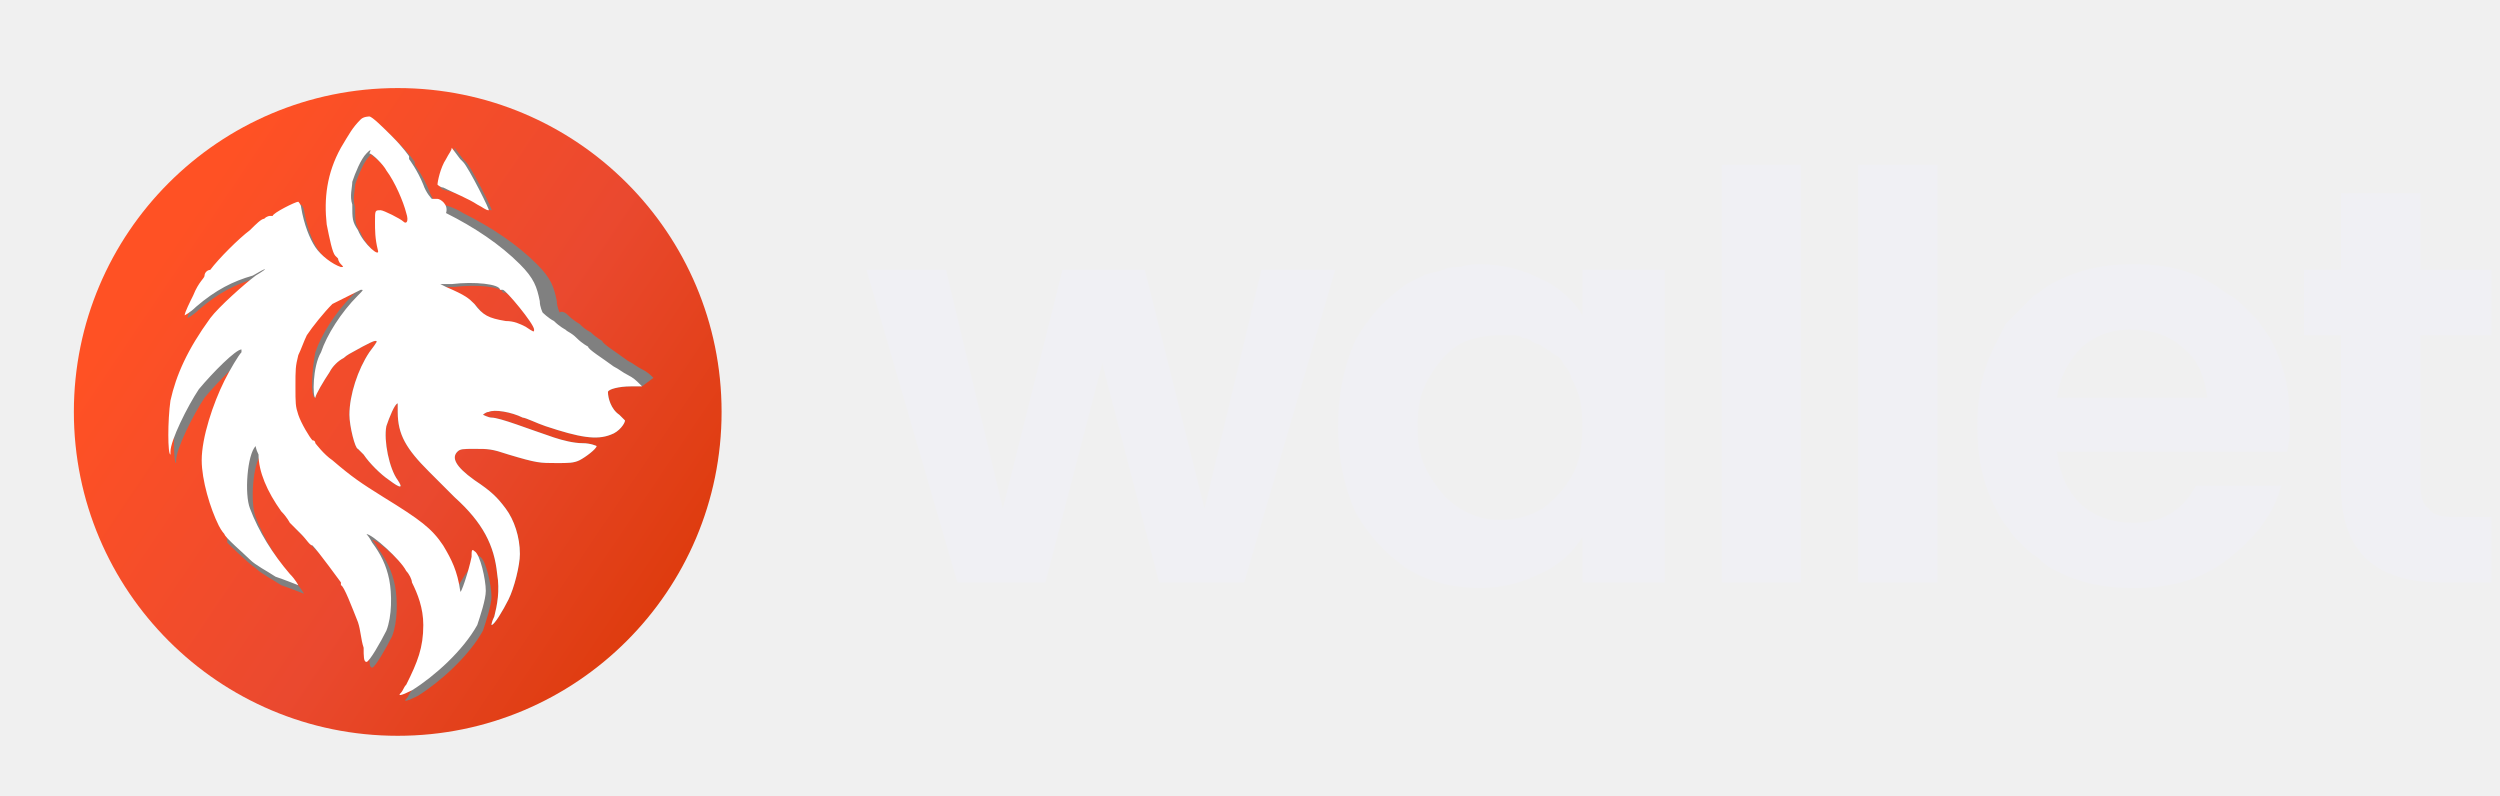
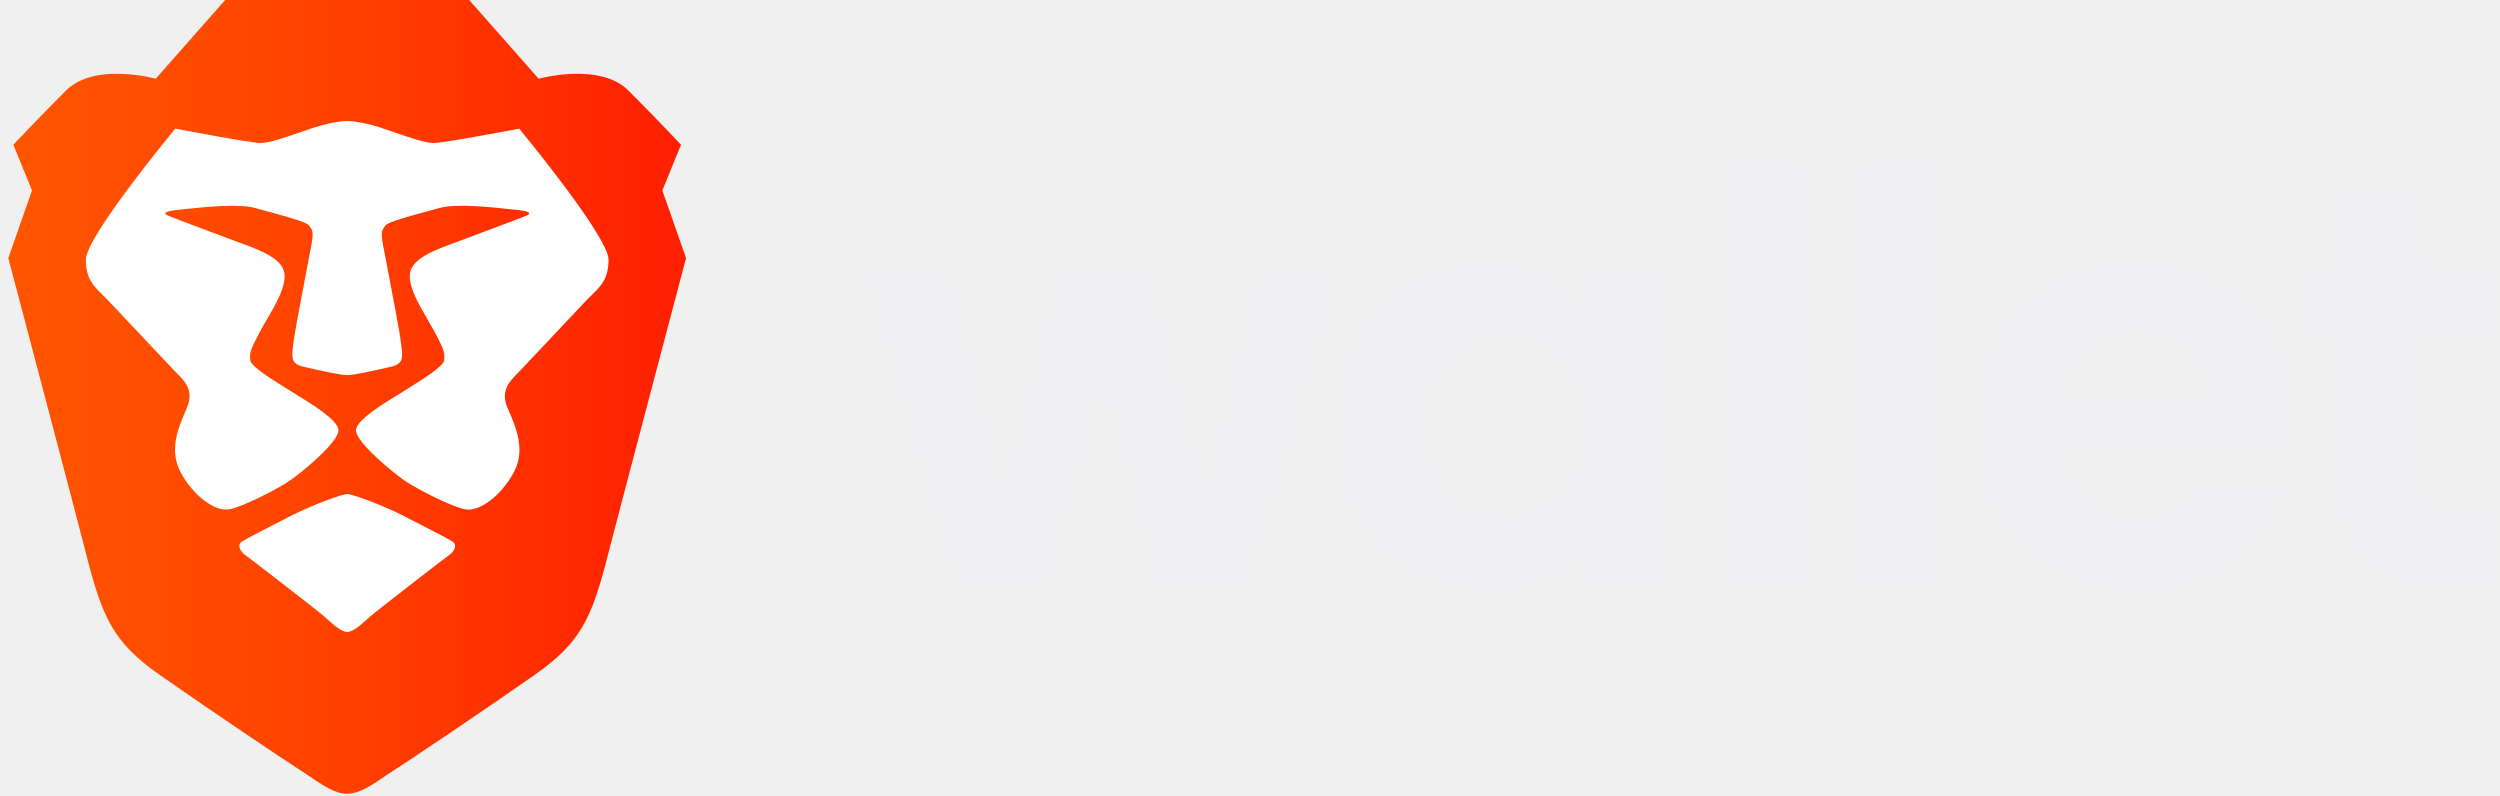
- <svg xmlns="http://www.w3.org/2000/svg" version="1.1" id="Layer_1" x="0px" y="0px" viewBox="0 0 88 28" style="enable-background:new 0 0 88 28;" xml:space="preserve">
-   <style type="text/css">
- 	.st0{fill:#F0F0F4;}
- 	.st1{fill:url(#SVGID_1_);}
- 	.st2{fill-rule:evenodd;clip-rule:evenodd;fill:#808080;}
- 	.st3{fill-rule:evenodd;clip-rule:evenodd;fill:#FFFFFF;}
- </style>
-   <g id="Layer_1_1_">
- </g>
-   <path class="st0" d="M47,9.5l-3.2,11h-3l-2-7.7l-2,7.7h-3.1l-3.2-11h2.8l2,8.4l2.1-8.4h2.9l2.1,8.4l2-8.4H47z M47.1,15  c0-1.1,0.2-2.1,0.6-3c0.5-0.9,1.1-1.5,1.8-2c0.2-0.1,0.4-0.2,0.6-0.3c0.2-0.1,0.4-0.1,0.7-0.2c0.2-0.1,0.4-0.1,0.6-0.1  c0.3-0.1,0.5-0.1,0.7-0.1c0.8,0,1.5,0.2,2.1,0.5c0.7,0.3,1.2,0.8,1.5,1.3V9.5h2.9v11h-2.9v-1.6c-0.3,0.5-0.8,1-1.5,1.3  c-0.6,0.3-1.3,0.5-2.1,0.5c-0.9,0-1.8-0.2-2.6-0.7c-0.7-0.5-1.3-1.1-1.8-2C47.3,17.1,47.1,16.1,47.1,15z M55.7,15  c0-0.7-0.1-1.2-0.4-1.7c0-0.1-0.1-0.3-0.2-0.4c-0.1-0.1-0.1-0.2-0.2-0.3c-0.1-0.1-0.2-0.1-0.3-0.2c-0.1-0.1-0.2-0.1-0.3-0.2  c-0.1-0.1-0.3-0.1-0.4-0.2c-0.1-0.1-0.2-0.1-0.3-0.1c-0.1-0.1-0.3-0.1-0.4-0.1c-0.1,0-0.3,0-0.4,0c-0.5,0-1,0.1-1.4,0.3  c-0.5,0.3-0.8,0.7-1.1,1.2c-0.3,0.5-0.4,1-0.4,1.7s0.1,1.2,0.4,1.7c0.3,0.5,0.6,0.9,1.1,1.2c0.5,0.3,0.9,0.4,1.4,0.4  c0.5,0,1-0.1,1.5-0.4c0.4-0.3,0.7-0.6,1-1.1C55.6,16.3,55.7,15.7,55.7,15z M63.4,5.8v14.7h-2.8V5.8H63.4z M68.2,5.8v14.7h-2.8V5.8  H68.2z M80.6,14.8c0,0.4,0,0.8-0.1,1.1h-8.1c0.1,0.7,0.3,1.3,0.8,1.8c0.5,0.5,1.2,0.7,1.9,0.7c1,0,1.7-0.4,2.2-1.3h3  c-0.3,1.1-1,1.9-1.9,2.6c-0.9,0.7-2,1-3.3,1c-1.1,0-2-0.2-2.9-0.7c-0.2-0.1-0.4-0.3-0.5-0.4c-0.2-0.1-0.4-0.3-0.6-0.5  c-0.1-0.1-0.3-0.3-0.4-0.5c-0.2-0.2-0.3-0.4-0.4-0.6c-0.5-0.9-0.7-1.9-0.7-3s0.2-2.1,0.7-3c0.1-0.2,0.2-0.4,0.3-0.6  c0.2-0.2,0.4-0.4,0.5-0.5c0.2-0.2,0.4-0.4,0.5-0.5c0.2-0.1,0.4-0.3,0.6-0.4c0.9-0.5,1.8-0.7,2.9-0.7s2,0.2,2.8,0.7  c0.2,0.1,0.4,0.3,0.6,0.4c0.2,0.1,0.4,0.3,0.5,0.4c0.2,0.2,0.4,0.4,0.5,0.5c0.1,0.2,0.3,0.4,0.4,0.6C80.4,12.8,80.6,13.7,80.6,14.8z   M77.7,14c-0.1-0.7-0.3-1.3-0.8-1.7c-0.5-0.5-1.2-0.7-1.9-0.7c-0.7,0-1.2,0.2-1.7,0.6c-0.5,0.5-0.8,1.1-0.9,1.8L77.7,14z M85.2,11.8  v5.3c0,0.4,0.1,0.7,0.3,0.8c0.1,0.2,0.4,0.3,0.9,0.3h1.3v2.3h-1.8c-2.3,0-3.5-1.1-3.5-3.4v-5.3h-1.3V9.5h1.3V6.8h2.8v2.7h2.5v2.3  L85.2,11.8z" />
-   <g>
-     <linearGradient id="SVGID_1_" gradientUnits="userSpaceOnUse" x1="3.553" y1="7.397" x2="25.674" y2="22.319">
-       <stop offset="9.772402e-02" style="stop-color:#FF5124" />
-       <stop offset="0.563" style="stop-color:#EA492F" />
-       <stop offset="1" style="stop-color:#DB3805" />
+ <svg xmlns="http://www.w3.org/2000/svg" width="88" height="28" fill="none">
+   <path fill="url(#a)" fill-rule="evenodd" d="m23.315 6.703.656-1.608s-.835-.894-1.85-1.907c-1.013-1.013-3.16-.417-3.16-.417L16.516 0H7.927L5.482 2.771s-2.147-.596-3.161.417S.47 5.095.47 5.095l.657 1.608-.835 2.383s2.456 9.29 2.743 10.426c.567 2.234.955 3.097 2.565 4.23 1.61 1.131 4.533 3.097 5.01 3.395s1.073.805 1.61.805 1.133-.507 1.61-.805 3.4-2.264 5.01-3.396 1.999-1.995 2.565-4.23c.288-1.134 2.744-10.425 2.744-10.425z" clip-rule="evenodd" />
+   <path fill="#fff" d="M15.264 5.035c.358 0 3.012-.506 3.012-.506s3.145 3.797 3.145 4.61c0 .67-.27.933-.589 1.242a7 7 0 0 0-.204.205l-2.359 2.502-.076.078c-.236.237-.583.585-.338 1.163l.05.118c.268.626.6 1.4.178 2.183-.448.834-1.216 1.39-1.708 1.298s-1.648-.695-2.073-.97c-.425-.276-1.771-1.386-1.771-1.81 0-.354.968-.943 1.439-1.23a7 7 0 0 0 .21-.13c.049-.033.13-.083.23-.145.43-.267 1.205-.748 1.224-.962.024-.263.015-.34-.33-.99q-.114-.208-.25-.44c-.33-.566-.699-1.2-.617-1.655.092-.513.897-.807 1.579-1.056l.248-.092.71-.266c.68-.255 1.437-.538 1.562-.595.172-.08.128-.155-.395-.205q-.105-.01-.254-.026c-.647-.069-1.841-.195-2.421-.034l-.377.103c-.652.176-1.45.392-1.528.517q-.02.032-.039.058c-.073.104-.121.172-.04.616l.136.712c.18.94.46 2.405.496 2.735l.016.133c.045.367.075.612-.352.71q-.054.011-.112.025c-.482.11-1.188.272-1.444.272-.255 0-.962-.162-1.444-.272l-.111-.026c-.427-.097-.397-.342-.352-.71l.015-.132c.036-.33.318-1.8.498-2.739l.134-.708c.082-.444.034-.512-.04-.616l-.039-.058c-.076-.125-.875-.34-1.528-.517l-.376-.103c-.58-.161-1.774-.035-2.421.034q-.15.016-.254.026c-.523.05-.568.125-.395.205.125.057.88.34 1.561.595l.959.358c.682.249 1.486.543 1.579 1.056.081.455-.288 1.089-.617 1.656-.09.153-.176.3-.25.44-.346.65-.355.726-.33.99.019.213.794.694 1.224.96.1.063.181.113.23.146.042.029.116.073.21.13.47.287 1.439.876 1.439 1.23 0 .424-1.347 1.534-1.772 1.81-.425.275-1.58.878-2.072.97s-1.26-.464-1.708-1.298c-.422-.783-.09-1.557.177-2.183l.05-.118c.245-.578-.101-.927-.337-1.163l-.077-.079-2.358-2.5q-.104-.109-.205-.206c-.318-.309-.589-.572-.589-1.243 0-.812 3.146-4.61 3.146-4.61s2.654.507 3.012.507c.285 0 .837-.19 1.411-.387l.438-.15c.715-.237 1.192-.24 1.192-.24s.478.003 1.193.24l.437.15c.575.197 1.127.387 1.412.387" />
+   <path fill="#fff" d="M14.809 18.469c.56.288.959.493 1.11.587.194.122.075.351-.102.477-.178.125-2.561 1.968-2.792 2.172l-.094.084c-.223.2-.507.456-.709.456s-.486-.256-.709-.456l-.093-.084c-.231-.204-2.615-2.047-2.792-2.172-.177-.126-.296-.355-.101-.477.15-.094.549-.299 1.11-.588l.534-.275c.84-.435 1.888-.804 2.051-.804s1.211.37 2.052.804z" />
+   <path fill="#F0F0F4" d="m47.032 9.498-3.227 11.034h-3.007l-2.012-7.708-2.012 7.708h-3.027L30.5 9.498h2.828l1.952 8.405 2.112-8.405h2.948l2.071 8.385 1.952-8.385zM47.127 14.975q0-1.672.657-2.968.678-1.295 1.813-1.991a4.9 4.9 0 0 1 2.569-.698q1.234 0 2.151.498.936.498 1.494 1.255V9.498h2.809v11.034H55.81V18.92q-.537.777-1.494 1.295-.936.498-2.17.498-1.395 0-2.55-.717-1.135-.717-1.813-2.012-.657-1.315-.657-3.008m8.684.04q0-1.016-.398-1.733a2.73 2.73 0 0 0-1.076-1.115 2.8 2.8 0 0 0-1.454-.399q-.777 0-1.434.379-.657.378-1.076 1.115-.398.718-.398 1.713t.398 1.753q.42.737 1.076 1.135.677.399 1.434.399.777 0 1.454-.379.678-.398 1.076-1.115.398-.737.398-1.753M63.434 5.793v14.74h-2.788V5.792zM68.28 5.793v14.74h-2.788V5.792zM80.597 14.776q0 .597-.08 1.076H72.45q.1 1.194.837 1.872.737.677 1.812.677 1.554 0 2.211-1.334h3.008q-.479 1.593-1.833 2.629-1.354 1.016-3.326 1.016-1.593 0-2.868-.697a5.13 5.13 0 0 1-1.972-2.012q-.697-1.295-.697-2.988 0-1.712.697-3.008a4.87 4.87 0 0 1 1.952-1.991q1.256-.698 2.888-.698 1.574 0 2.808.678a4.67 4.67 0 0 1 1.933 1.932q.696 1.234.697 2.848m-2.888-.797q-.021-1.075-.777-1.713-.757-.657-1.853-.657-1.035 0-1.752.637-.697.618-.857 1.733zM85.182 11.788v5.338q0 .558.259.817.277.24.916.24h1.294v2.35H85.9q-3.525 0-3.526-3.427v-5.318H81.06v-2.29h1.314V6.769h2.809v2.729h2.47v2.29z" />
+   <defs>
+     <linearGradient id="a" x1=".293" x2="24.15" y1="28.14" y2="28.14" gradientUnits="userSpaceOnUse">
+       <stop stop-color="#FF5601" />
+       <stop offset=".5" stop-color="#FF4000" />
+       <stop offset="1" stop-color="#FF1F01" />
    </linearGradient>
-     <circle class="st1" cx="14" cy="14.5" r="11.4" />
-     <g>
-       <path class="st2" d="M12.8,4.3c-0.3,0.3-0.4,0.5-0.7,1c-0.5,0.9-0.6,1.8-0.5,2.7c0.1,0.5,0.2,1,0.3,1.1c0,0,0.1,0.1,0.1,0.1    c0,0,0,0.1,0.1,0.2c0.1,0.1,0.1,0.1,0,0.1c-0.3-0.1-0.7-0.4-0.9-0.7c-0.2-0.3-0.4-0.8-0.5-1.4c0-0.1-0.1-0.2-0.1-0.2    c-0.1,0-0.9,0.4-0.9,0.5c0,0,0,0-0.1,0s-0.1,0-0.2,0.1C9.3,7.8,9.1,8,8.9,8.2c-0.4,0.3-1.1,1-1.4,1.4C7.4,9.6,7.3,9.7,7.3,9.8    c0,0.1-0.2,0.2-0.4,0.7c-0.1,0.2-0.3,0.6-0.3,0.7c0,0,0.2-0.1,0.4-0.3c0.7-0.6,1.3-0.9,2-1.1c0.6-0.2,0.7-0.2,0.2,0.2    c-0.4,0.3-1.3,1.1-1.6,1.5c-0.8,1.1-1.2,2-1.4,2.9c-0.1,0.7-0.1,1.9,0,1.9c0,0,0,0,0-0.1c0-0.4,0.6-1.6,1-2.2    c0.5-0.6,1.3-1.4,1.5-1.4c0,0,0,0,0,0.1c-0.1,0.1-0.4,0.6-0.6,1c-0.4,0.8-0.8,2-0.8,2.8c0,0.7,0.3,1.7,0.6,2.3C8,18.9,8,19,8,19.1    C8,19.1,8.7,19.8,9,20c0.2,0.2,0.6,0.4,0.9,0.6c0.3,0.1,0.8,0.3,0.8,0.3c0,0-0.1-0.2-0.3-0.4c-0.6-0.7-1.1-1.5-1.4-2.3    c-0.2-0.5-0.1-1.9,0.2-2.2c0.1-0.1,0.1-0.1,0.1,0.2c0,0.6,0.3,1.3,0.8,2c0.2,0.2,0.3,0.4,0.3,0.4c0,0,0.2,0.2,0.4,0.4    c0.2,0.2,0.3,0.4,0.4,0.4c0.2,0.2,1,1.3,1,1.3c0,0,0,0.1,0,0.1c0.1,0,0.4,0.8,0.6,1.3c0.1,0.3,0.1,0.6,0.2,0.9    c0,0.3,0,0.5,0.1,0.5c0.1,0,0.5-0.7,0.7-1.1c0.2-0.5,0.2-1.3,0.1-1.8c-0.1-0.5-0.3-0.9-0.6-1.3c-0.1-0.2-0.2-0.3-0.2-0.3    c0.2,0,1.2,0.9,1.4,1.3c0.1,0.1,0.2,0.3,0.2,0.4c0.2,0.4,0.4,0.9,0.4,1.5c0,0.8-0.2,1.3-0.6,2.1c-0.1,0.1-0.1,0.2-0.2,0.3    c-0.1,0.1,0,0.1,0.4-0.1c0.8-0.5,1.8-1.4,2.3-2.3c0.1-0.3,0.3-0.9,0.3-1.2c0-0.4-0.2-1.3-0.4-1.4c-0.1-0.1-0.1,0-0.1,0.2    C16.3,20.1,16,21,16,20.8c-0.1-0.7-0.3-1.1-0.6-1.6c-0.4-0.6-0.8-0.9-2.1-1.7c-0.8-0.5-1.1-0.7-1.8-1.3c-0.3-0.2-0.6-0.6-0.6-0.6    c0,0,0-0.1-0.1-0.1c-0.1-0.1-0.4-0.6-0.5-0.9c-0.1-0.3-0.1-0.4-0.1-1c0-0.6,0-0.7,0.1-1.1c0.1-0.2,0.2-0.5,0.3-0.7    c0.2-0.3,0.6-0.8,0.9-1.1c0.2-0.1,0.8-0.4,1-0.5c0.1,0,0.1,0-0.1,0.2c-0.6,0.6-1.1,1.4-1.3,2c-0.1,0.5-0.2,1.6,0,1.6c0,0,0,0,0,0    c0-0.1,0.3-0.6,0.5-0.9c0.1-0.2,0.3-0.4,0.5-0.5c0.1-0.1,0.3-0.2,0.3-0.2c0,0,0.7-0.4,0.8-0.4c0.1,0,0.1,0-0.2,0.4    c-0.4,0.6-0.7,1.5-0.7,2.2c0,0.4,0.2,1.2,0.3,1.2c0,0,0.1,0.1,0.2,0.2c0.2,0.3,0.6,0.7,0.9,0.9c0.4,0.3,0.5,0.3,0.3,0    c-0.3-0.4-0.5-1.4-0.4-1.9c0.1-0.3,0.3-0.8,0.4-0.8c0,0,0,0.1,0,0.3c0,0.8,0.3,1.3,1.1,2.1c0.3,0.3,0.7,0.7,0.9,0.9    c1,0.9,1.4,1.7,1.5,2.7c0.1,0.6,0,1.1-0.1,1.5c-0.1,0.2-0.1,0.3-0.1,0.3c0.1,0,0.4-0.5,0.6-0.9c0.2-0.4,0.4-1.2,0.4-1.6    c0-0.6-0.2-1.2-0.5-1.6c-0.3-0.4-0.5-0.6-1.1-1c-0.7-0.5-0.8-0.8-0.6-1c0.1-0.1,0.2-0.1,0.6-0.1c0.5,0,0.6,0,1.2,0.2    c1,0.3,1.1,0.3,1.7,0.3c0.4,0,0.6,0,0.8-0.1c0.2-0.1,0.6-0.4,0.6-0.5c0,0-0.2-0.1-0.5-0.1c-0.3,0-0.7-0.1-1-0.2    c-0.9-0.3-1.9-0.7-2.2-0.7c-0.1,0-0.3-0.1-0.3-0.1c0,0,0.1-0.1,0.2-0.1c0.2-0.1,0.8,0,1.2,0.2c0.1,0,0.5,0.2,0.8,0.3    c1.2,0.4,1.8,0.5,2.3,0.3c0.3-0.1,0.5-0.4,0.5-0.5c0,0-0.1-0.1-0.2-0.2c-0.3-0.2-0.4-0.6-0.4-0.8c0-0.1,0.4-0.2,0.8-0.2l0.4,0    L23,13.3c-0.1-0.1-0.2-0.2-0.4-0.3s-0.3-0.2-0.5-0.3c-0.4-0.3-0.9-0.6-0.9-0.7c0,0-0.2-0.1-0.4-0.3c-0.2-0.1-0.3-0.2-0.4-0.3    c0,0-0.2-0.1-0.4-0.3S19.7,11,19.7,11c0,0-0.1-0.2-0.1-0.4c-0.1-0.5-0.2-0.8-0.7-1.3c-0.7-0.7-1.6-1.3-2.6-1.8    c-0.3-0.2-0.7-0.3-0.7-0.3c0,0-0.1,0-0.2,0c0,0-0.2-0.2-0.3-0.5c-0.2-0.5-0.5-0.9-0.5-0.9c0,0,0,0,0-0.1c0,0-0.2-0.3-0.6-0.7    c-0.3-0.3-0.7-0.7-0.8-0.7C13.1,4.2,12.9,4.2,12.8,4.3 M13,5.5c-0.2,0.2-0.4,0.7-0.5,1c0,0.2-0.1,0.5,0,0.8c0,0.5,0,0.6,0.2,0.9    c0.2,0.5,0.8,1,0.7,0.7c-0.1-0.4-0.1-0.7-0.1-1c0-0.4,0-0.4,0.2-0.4c0.1,0,0.7,0.3,0.8,0.4c0.1,0.1,0.2,0,0.1-0.3    c-0.1-0.4-0.4-1.1-0.7-1.5c-0.1-0.2-0.5-0.6-0.6-0.6C13.2,5.3,13.1,5.4,13,5.5 M15.8,5.7c-0.2,0.3-0.3,0.8-0.3,0.9    c0,0,0.1,0.1,0.2,0.1c0.4,0.1,0.9,0.3,1.2,0.5c0.2,0.1,0.3,0.2,0.4,0.2c0.1,0.1-0.7-1.5-0.9-1.7c0,0-0.1-0.1-0.1-0.1    c0,0-0.3-0.4-0.3-0.4C16,5.4,15.9,5.5,15.8,5.7 M16,10.1l-0.4,0l0.2,0.1c0.7,0.3,0.8,0.4,1,0.6c0.3,0.4,0.5,0.5,1.1,0.6    c0.3,0,0.5,0.1,0.7,0.2c0.3,0.2,0.3,0.2,0.3,0.1c0-0.2-1-1.4-1.1-1.4c0,0-0.1,0-0.1,0C17.7,10.1,16.8,10,16,10.1" />
-       <path class="st3" d="M12.7,4.2c-0.3,0.3-0.4,0.5-0.7,1c-0.5,0.9-0.6,1.8-0.5,2.7c0.1,0.5,0.2,1,0.3,1.1c0,0,0.1,0.1,0.1,0.1    c0,0,0,0.1,0.1,0.2c0.1,0.1,0.1,0.1,0,0.1c-0.3-0.1-0.7-0.4-0.9-0.7c-0.2-0.3-0.4-0.8-0.5-1.4c0-0.1-0.1-0.2-0.1-0.2    c-0.1,0-0.9,0.4-0.9,0.5c0,0,0,0-0.1,0c0,0-0.1,0-0.2,0.1C9.2,7.7,9,7.9,8.8,8.1c-0.4,0.3-1.1,1-1.4,1.4C7.3,9.5,7.2,9.6,7.2,9.7    c0,0.1-0.2,0.2-0.4,0.7c-0.1,0.2-0.3,0.6-0.3,0.7c0,0,0.2-0.1,0.4-0.3c0.7-0.6,1.3-0.9,2-1.1C9.4,9.4,9.5,9.4,9,9.7    c-0.4,0.3-1.3,1.1-1.6,1.5c-0.8,1.1-1.2,2-1.4,2.9C5.9,14.8,5.9,16,6,16c0,0,0,0,0-0.1c0-0.4,0.6-1.6,1-2.2    c0.5-0.6,1.3-1.4,1.5-1.4c0,0,0,0,0,0.1c-0.1,0.1-0.4,0.6-0.6,1c-0.4,0.8-0.8,2-0.8,2.8c0,0.7,0.3,1.7,0.6,2.3    c0.1,0.2,0.2,0.3,0.2,0.3c0,0.1,0.7,0.7,0.9,0.9c0.2,0.2,0.6,0.4,0.9,0.6c0.3,0.1,0.8,0.3,0.8,0.3c0,0-0.1-0.2-0.3-0.4    c-0.6-0.7-1.1-1.5-1.4-2.3c-0.2-0.5-0.1-1.9,0.2-2.2C9,15.7,9,15.8,9.1,16c0,0.6,0.3,1.3,0.8,2c0.2,0.2,0.3,0.4,0.3,0.4    c0,0,0.2,0.2,0.4,0.4c0.2,0.2,0.3,0.4,0.4,0.4c0.2,0.2,1,1.3,1,1.3c0,0,0,0.1,0,0.1c0.1,0,0.4,0.8,0.6,1.3    c0.1,0.3,0.1,0.6,0.2,0.9c0,0.3,0,0.5,0.1,0.5c0.1,0,0.5-0.7,0.7-1.1c0.2-0.5,0.2-1.3,0.1-1.8c-0.1-0.5-0.3-0.9-0.6-1.3    c-0.1-0.2-0.2-0.3-0.2-0.3c0.2,0,1.2,0.9,1.4,1.3c0.1,0.1,0.2,0.3,0.2,0.4c0.2,0.4,0.4,0.9,0.4,1.5c0,0.8-0.2,1.3-0.6,2.1    c-0.1,0.1-0.1,0.2-0.2,0.3c-0.1,0.1,0,0.1,0.4-0.1c0.8-0.5,1.8-1.4,2.3-2.3c0.1-0.3,0.3-0.9,0.3-1.2c0-0.4-0.2-1.3-0.4-1.4    c-0.1-0.1-0.1,0-0.1,0.2c-0.1,0.5-0.4,1.4-0.4,1.2c-0.1-0.7-0.3-1.1-0.6-1.6c-0.4-0.6-0.8-0.9-2.1-1.7c-0.8-0.5-1.1-0.7-1.8-1.3    c-0.3-0.2-0.6-0.6-0.6-0.6c0,0,0-0.1-0.1-0.1c-0.1-0.1-0.4-0.6-0.5-0.9c-0.1-0.3-0.1-0.4-0.1-1c0-0.6,0-0.7,0.1-1.1    c0.1-0.2,0.2-0.5,0.3-0.7c0.2-0.3,0.6-0.8,0.9-1.1c0.2-0.1,0.8-0.4,1-0.5c0.1,0,0.1,0-0.1,0.2c-0.6,0.6-1.1,1.4-1.3,2    C11,12.9,11,14,11.1,14c0,0,0,0,0,0c0-0.1,0.3-0.6,0.5-0.9c0.1-0.2,0.3-0.4,0.5-0.5c0.1-0.1,0.3-0.2,0.3-0.2c0,0,0.7-0.4,0.8-0.4    c0.1,0,0.1,0-0.2,0.4c-0.4,0.6-0.7,1.5-0.7,2.2c0,0.4,0.2,1.2,0.3,1.2c0,0,0.1,0.1,0.2,0.2c0.2,0.3,0.6,0.7,0.9,0.9    c0.4,0.3,0.5,0.3,0.3,0c-0.3-0.4-0.5-1.4-0.4-1.9c0.1-0.3,0.3-0.8,0.4-0.8c0,0,0,0.1,0,0.3c0,0.8,0.3,1.3,1.1,2.1    c0.3,0.3,0.7,0.7,0.9,0.9c1,0.9,1.4,1.7,1.5,2.7c0.1,0.6,0,1.1-0.1,1.5c-0.1,0.2-0.1,0.3-0.1,0.3c0.1,0,0.4-0.5,0.6-0.9    c0.2-0.4,0.4-1.2,0.4-1.6c0-0.6-0.2-1.2-0.5-1.6c-0.3-0.4-0.5-0.6-1.1-1c-0.7-0.5-0.8-0.8-0.6-1c0.1-0.1,0.2-0.1,0.6-0.1    c0.5,0,0.6,0,1.2,0.2c1,0.3,1.1,0.3,1.7,0.3c0.4,0,0.6,0,0.8-0.1c0.2-0.1,0.6-0.4,0.6-0.5c0,0-0.2-0.1-0.5-0.1    c-0.3,0-0.7-0.1-1-0.2c-0.9-0.3-1.9-0.7-2.2-0.7c-0.1,0-0.3-0.1-0.3-0.1c0,0,0.1-0.1,0.2-0.1c0.2-0.1,0.8,0,1.2,0.2    c0.1,0,0.5,0.2,0.8,0.3c1.2,0.4,1.8,0.5,2.3,0.3c0.3-0.1,0.5-0.4,0.5-0.5c0,0-0.1-0.1-0.2-0.2c-0.3-0.2-0.4-0.6-0.4-0.8    c0-0.1,0.4-0.2,0.8-0.2l0.4,0l-0.1-0.1c-0.1-0.1-0.2-0.2-0.4-0.3s-0.3-0.2-0.5-0.3c-0.4-0.3-0.9-0.6-0.9-0.7c0,0-0.2-0.1-0.4-0.3    s-0.3-0.2-0.4-0.3c0,0-0.2-0.1-0.4-0.3c-0.2-0.1-0.4-0.3-0.4-0.3c0,0-0.1-0.2-0.1-0.4c-0.1-0.5-0.2-0.8-0.7-1.3    c-0.7-0.7-1.6-1.3-2.6-1.8C15.8,7.2,15.5,7,15.4,7c0,0-0.1,0-0.2,0c0,0-0.2-0.2-0.3-0.5c-0.2-0.5-0.5-0.9-0.5-0.9c0,0,0,0,0-0.1    c0,0-0.2-0.3-0.6-0.7c-0.3-0.3-0.7-0.7-0.8-0.7C13,4.1,12.8,4.1,12.7,4.2 M12.9,5.4c-0.2,0.2-0.4,0.7-0.5,1c0,0.2-0.1,0.5,0,0.8    c0,0.5,0,0.6,0.2,0.9c0.2,0.5,0.8,1,0.7,0.7c-0.1-0.4-0.1-0.7-0.1-1c0-0.4,0-0.4,0.2-0.4c0.1,0,0.7,0.3,0.8,0.4    c0.1,0.1,0.2,0,0.1-0.3c-0.1-0.4-0.4-1.1-0.7-1.5c-0.1-0.2-0.5-0.6-0.6-0.6C13.1,5.2,13,5.3,12.9,5.4 M15.7,5.6    c-0.2,0.3-0.3,0.8-0.3,0.9c0,0,0.1,0.1,0.2,0.1C16,6.8,16.5,7,16.8,7.2c0.2,0.1,0.3,0.2,0.4,0.2c0.1,0.1-0.7-1.5-0.9-1.7    c0,0-0.1-0.1-0.1-0.1c0,0-0.3-0.4-0.3-0.4C15.9,5.3,15.8,5.4,15.7,5.6 M15.9,10l-0.4,0l0.2,0.1c0.7,0.3,0.8,0.4,1,0.6    c0.3,0.4,0.5,0.5,1.1,0.6c0.3,0,0.5,0.1,0.7,0.2c0.3,0.2,0.3,0.2,0.3,0.1c0-0.2-1-1.4-1.1-1.4c0,0-0.1,0-0.1,0    C17.6,10,16.7,9.9,15.9,10" />
-     </g>
-   </g>
+   </defs>
</svg>
